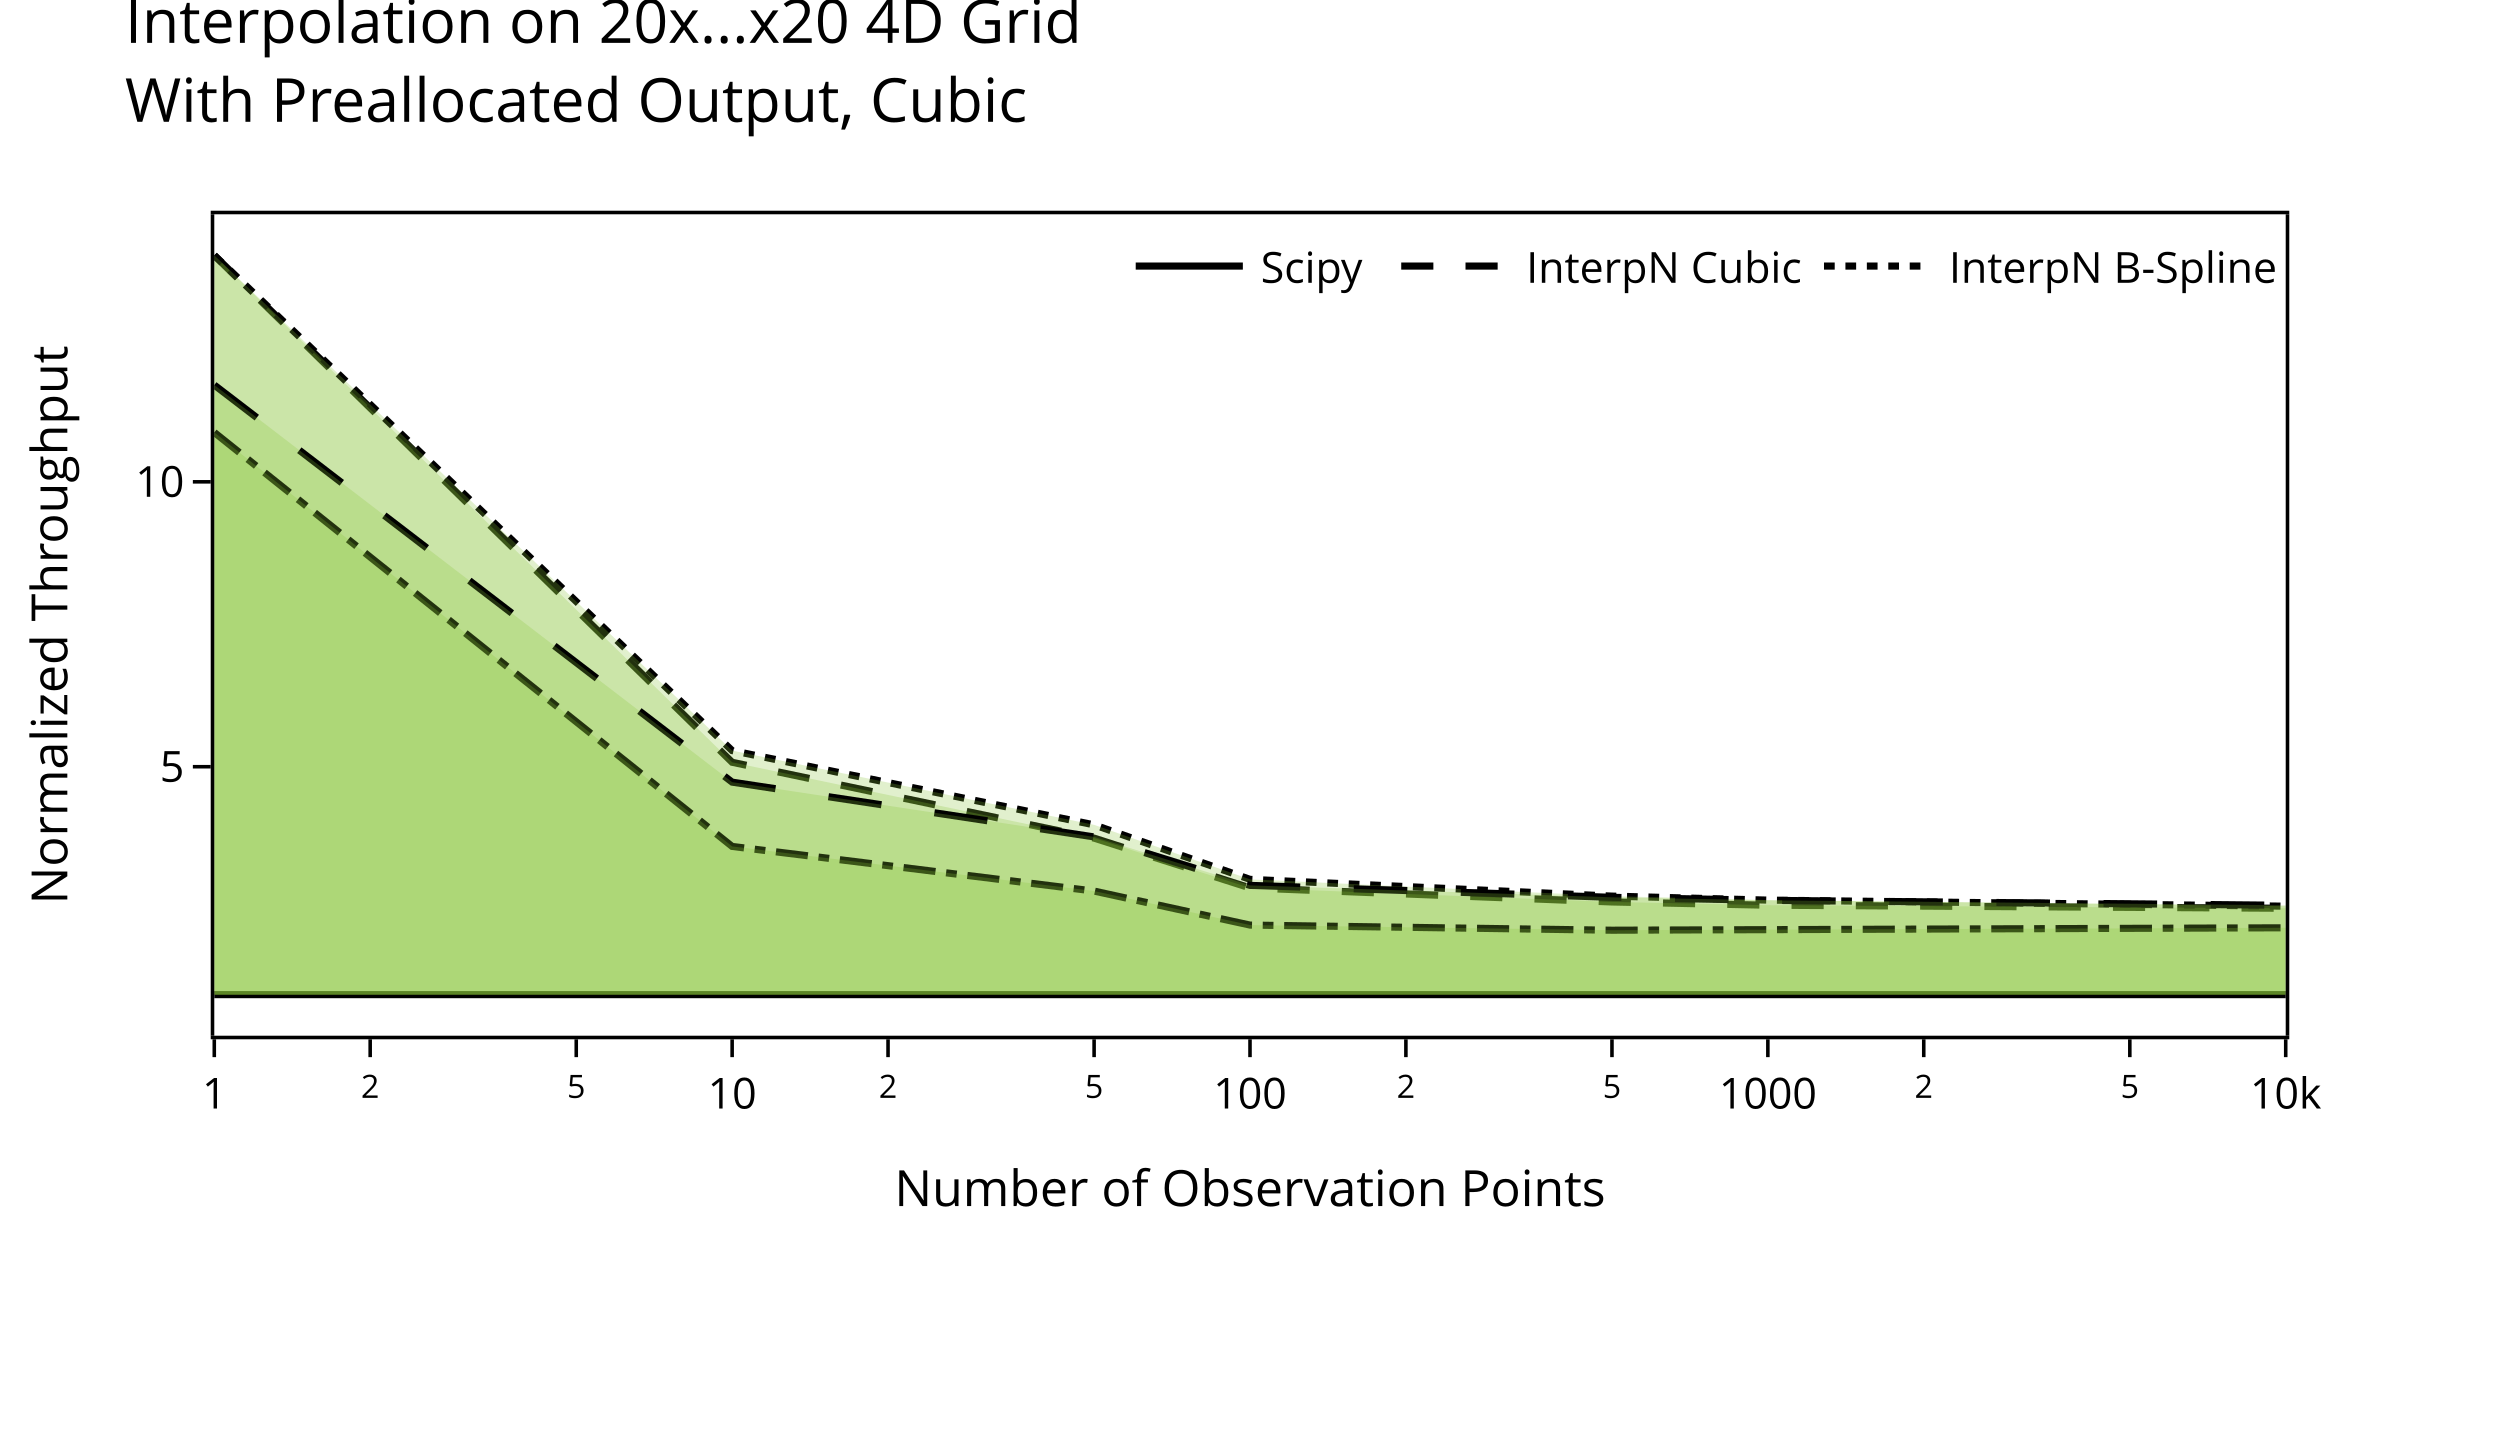
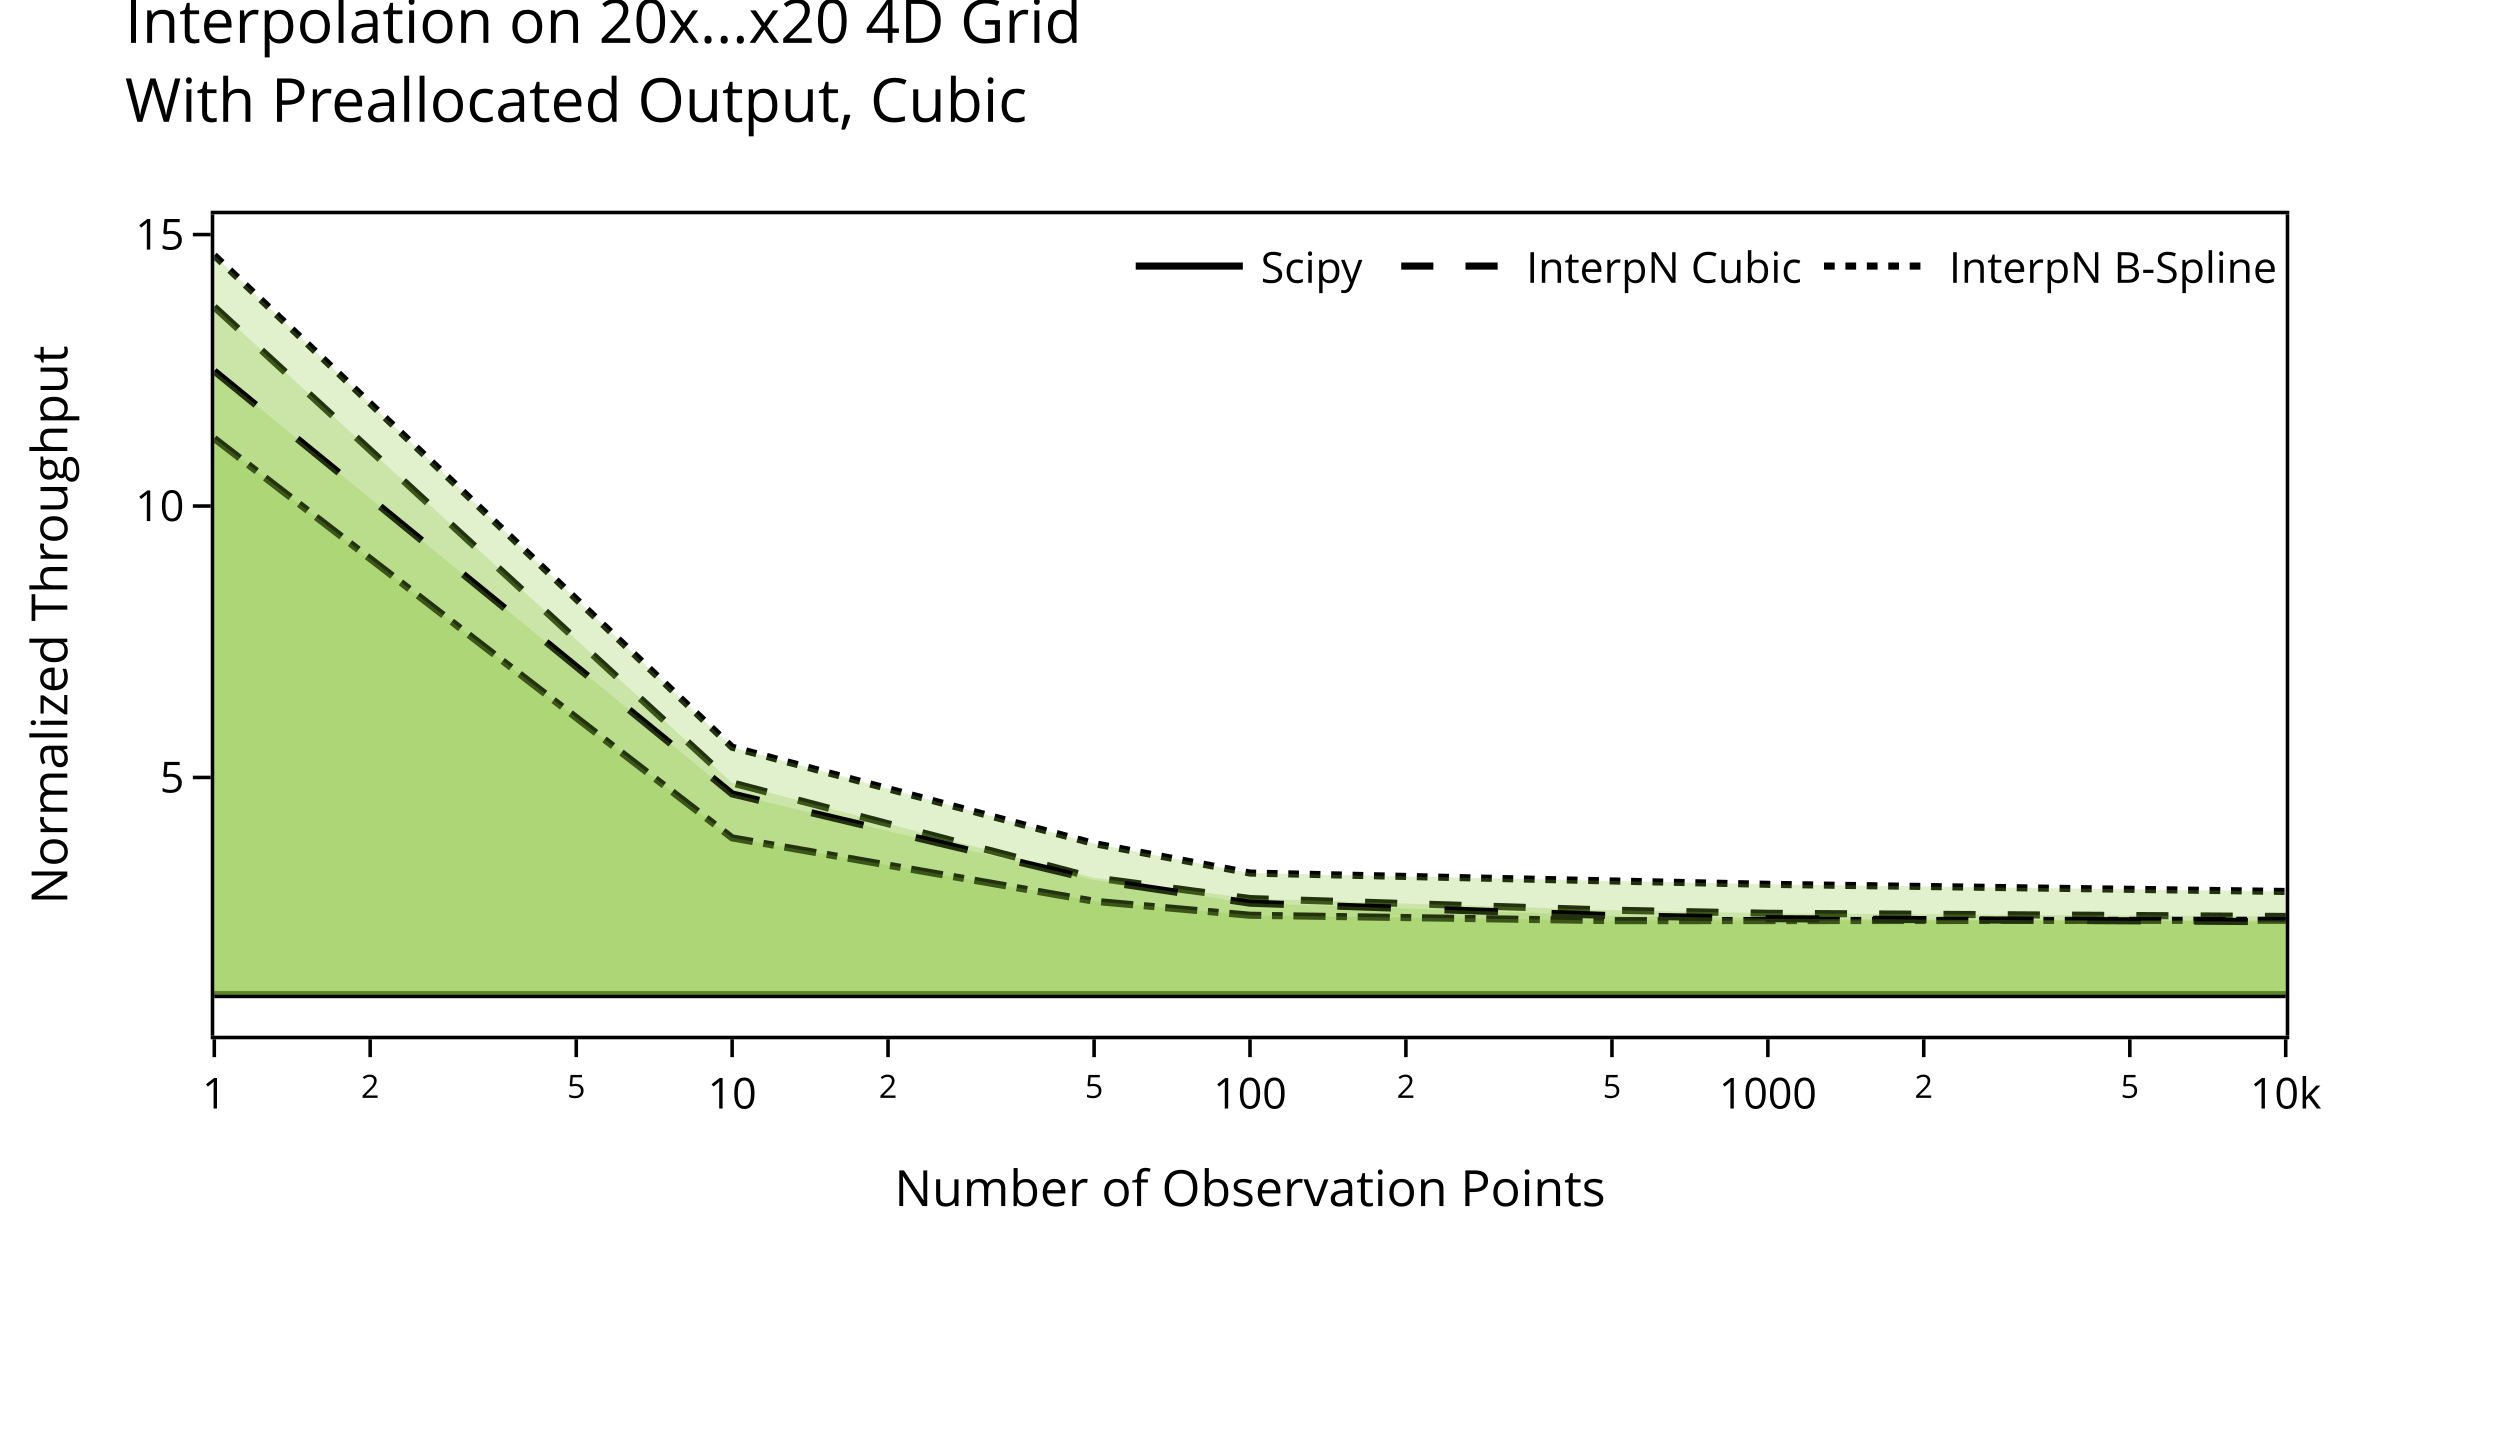
<svg xmlns="http://www.w3.org/2000/svg" class="main-svg" width="700" height="400" style="" viewBox="0 0 700 400">
  <rect x="0" y="0" width="700" height="400" style="fill: rgb(0, 0, 0); fill-opacity: 0;" />
-   <defs id="defs-880b9e">
+   <defs id="defs-2f61ee">
    <g class="clips">
-       <clipPath id="clip880b9exyplot" class="plotclip">
+       <clipPath id="clip2f61eexyplot" class="plotclip">
        <rect width="580" height="230" />
      </clipPath>
-       <clipPath class="axesclip" id="clip880b9ex">
+       <clipPath class="axesclip" id="clip2f61eex">
        <rect x="60" y="0" width="580" height="400" />
      </clipPath>
-       <clipPath class="axesclip" id="clip880b9ey">
+       <clipPath class="axesclip" id="clip2f61eey">
        <rect x="0" y="60" width="700" height="230" />
      </clipPath>
-       <clipPath class="axesclip" id="clip880b9exy">
+       <clipPath class="axesclip" id="clip2f61eexy">
        <rect x="60" y="60" width="580" height="230" />
      </clipPath>
    </g>
    <g class="gradients" />
    <g class="patterns" />
  </defs>
  <g class="bglayer">
    <rect class="bg" x="60" y="60" width="580" height="230" style="fill: rgb(0, 0, 0); fill-opacity: 0; stroke-width: 0;" />
  </g>
  <g class="layer-below">
    <g class="imagelayer" />
    <g class="shapelayer" />
  </g>
  <g class="cartesianlayer">
    <g class="subplot xy">
      <g class="layer-subplot">
        <g class="shapelayer" />
        <g class="imagelayer" />
      </g>
      <g class="minor-gridlayer">
        <g class="x" />
        <g class="y" />
      </g>
      <g class="gridlayer">
        <g class="x" />
        <g class="y" />
      </g>
      <g class="zerolinelayer" />
      <g class="layer-between">
        <g class="shapelayer" />
        <g class="imagelayer" />
      </g>
      <path class="xlines-below" />
      <path class="ylines-below" />
      <g class="overlines-below" />
      <g class="xaxislayer-below" />
      <g class="yaxislayer-below" />
      <g class="overaxes-below" />
      <g class="overplot">
-         <g class="xy" transform="translate(60,60)" clip-path="url(#clip880b9exyplot)">
+         <g class="xy" transform="translate(60,60)" clip-path="url(#clip2f61eexyplot)">
          <g class="scatterlayer mlayer">
-             <g class="trace scatter trace9d72d0" style="stroke-miterlimit: 2; opacity: 1;">
+             <g class="trace scatter tracecbdccf" style="stroke-miterlimit: 2; opacity: 1;">
              <g class="fills" />
              <g class="errorbars" />
              <g class="lines">
                <path class="js-line" d="M0,218.5L580,218.5" style="vector-effect: none; fill: none; stroke: rgb(0, 0, 0); stroke-opacity: 1; stroke-width: 2px; opacity: 1;" />
              </g>
              <g class="points" />
              <g class="text" />
            </g>
-             <g class="trace scatter trace41910e" style="stroke-miterlimit: 2; opacity: 1;">
-               <g class="fills" />
-               <g class="errorbars" />
-               <g class="lines">
-                 <path class="js-line" d="M0,11.5L145,153.44L246.35,174.68L290,188.62L391.35,192.55L435,193.46L580,194.32" style="vector-effect: none; fill: none; stroke: rgb(0, 0, 0); stroke-opacity: 1; stroke-dasharray: 9px, 9px; stroke-width: 2px; opacity: 1;" />
-               </g>
-               <g class="points" />
-               <g class="text" />
-             </g>
-             <g class="trace scatter tracefd71b2" style="stroke-miterlimit: 2; opacity: 1;">
+             <g class="trace scatter traceb5d594" style="stroke-miterlimit: 2; opacity: 1;">
+               <g class="fills" />
+               <g class="errorbars" />
+               <g class="lines">
+                 <path class="js-line" d="M0,25.92L145,159.21L246.35,185.78L290,191.6L391.35,194.85L435,195.72L580,196.61" style="vector-effect: none; fill: none; stroke: rgb(0, 0, 0); stroke-opacity: 1; stroke-dasharray: 9px, 9px; stroke-width: 2px; opacity: 1;" />
+               </g>
+               <g class="points" />
+               <g class="text" />
+             </g>
+             <g class="trace scatter trace5ea78b" style="stroke-miterlimit: 2; opacity: 1;">
              <g class="fills">
                <g>
-                   <path class="js-fill" d="M0,11.5L145,153.44L246.35,174.68L290,188.62L391.35,192.55L435,193.46L580,194.32L580,218.5L435,218.5L0,218.5Z" style="fill: rgb(139, 196, 59); fill-opacity: 0.25; stroke-width: 0;" />
+                   <path class="js-fill" d="M0,25.92L145,159.21L246.35,185.78L290,191.6L391.35,194.85L435,195.72L580,196.61L580,218.5L435,218.5L0,218.5Z" style="fill: rgb(139, 196, 59); fill-opacity: 0.25; stroke-width: 0;" />
                </g>
              </g>
              <g class="errorbars" />
              <g class="lines">
-                 <path class="js-line" d="M0,11.5L145,153.44L246.35,174.68L290,188.62L391.35,192.55L435,193.46L580,194.32L580,218.5L435,218.5L0,218.5" style="vector-effect: none; fill: none; stroke: rgb(0, 204, 150); stroke-opacity: 1; stroke-width: 0px; opacity: 1;" />
-               </g>
-               <g class="points" />
-               <g class="text" />
-             </g>
-             <g class="trace scatter trace9e1936" style="stroke-miterlimit: 2; opacity: 1;">
-               <g class="fills" />
-               <g class="errorbars" />
-               <g class="lines">
-                 <path class="js-line" d="M0,11.5L145,150.17L246.35,170.96L290,186.22L391.35,190.91L435,192.03L580,193.73" style="vector-effect: none; fill: none; stroke: rgb(0, 0, 0); stroke-opacity: 1; stroke-dasharray: 3px, 3px; stroke-width: 2px; opacity: 1;" />
-               </g>
-               <g class="points" />
-               <g class="text" />
-             </g>
-             <g class="trace scatter trace2ce3fc" style="stroke-miterlimit: 2; opacity: 1;">
+                 <path class="js-line" d="M0,25.92L145,159.21L246.35,185.78L290,191.6L391.35,194.85L435,195.72L580,196.61L580,218.5L435,218.5L0,218.5" style="vector-effect: none; fill: none; stroke: rgb(0, 204, 150); stroke-opacity: 1; stroke-width: 0px; opacity: 1;" />
+               </g>
+               <g class="points" />
+               <g class="text" />
+             </g>
+             <g class="trace scatter trace9fac45" style="stroke-miterlimit: 2; opacity: 1;">
+               <g class="fills" />
+               <g class="errorbars" />
+               <g class="lines">
+                 <path class="js-line" d="M0,11.5L145,149.22L246.35,176.2L290,184.45L391.35,186.67L435,187.61L580,189.61" style="vector-effect: none; fill: none; stroke: rgb(0, 0, 0); stroke-opacity: 1; stroke-dasharray: 3px, 3px; stroke-width: 2px; opacity: 1;" />
+               </g>
+               <g class="points" />
+               <g class="text" />
+             </g>
+             <g class="trace scatter trace892537" style="stroke-miterlimit: 2; opacity: 1;">
              <g class="fills">
                <g>
-                   <path class="js-fill" d="M0,11.5L145,150.17L246.35,170.96L290,186.22L391.35,190.91L435,192.03L580,193.73L580,218.5L435,218.5L0,218.5Z" style="fill: rgb(139, 196, 59); fill-opacity: 0.25; stroke-width: 0;" />
+                   <path class="js-fill" d="M0,11.5L145,149.22L246.35,176.2L290,184.45L391.35,186.67L435,187.61L580,189.61L580,218.5L435,218.5L0,218.5Z" style="fill: rgb(139, 196, 59); fill-opacity: 0.25; stroke-width: 0;" />
                </g>
              </g>
              <g class="errorbars" />
              <g class="lines">
-                 <path class="js-line" d="M0,11.5L145,150.17L246.35,170.96L290,186.22L391.35,190.91L435,192.03L580,193.73L580,218.5L435,218.5L0,218.5" style="vector-effect: none; fill: none; stroke: rgb(255, 161, 90); stroke-opacity: 1; stroke-width: 0px; opacity: 1;" />
-               </g>
-               <g class="points" />
-               <g class="text" />
-             </g>
-             <g class="trace scatter trace930555" style="stroke-miterlimit: 2; opacity: 1;">
-               <g class="fills" />
-               <g class="errorbars" />
-               <g class="lines">
-                 <path class="js-line" d="M0,61.08L145,177L246.35,189.5L290,199.02L391.35,200.46L580,199.78" style="vector-effect: none; fill: none; stroke: rgb(0, 0, 0); stroke-opacity: 1; stroke-dasharray: 9px, 3px, 3px, 3px; stroke-width: 2px; opacity: 1;" />
-               </g>
-               <g class="points" />
-               <g class="text" />
-             </g>
-             <g class="trace scatter trace175d79" style="stroke-miterlimit: 2; opacity: 1;">
+                 <path class="js-line" d="M0,11.5L145,149.22L246.35,176.2L290,184.45L391.35,186.67L435,187.61L580,189.61L580,218.5L435,218.5L0,218.5" style="vector-effect: none; fill: none; stroke: rgb(255, 161, 90); stroke-opacity: 1; stroke-width: 0px; opacity: 1;" />
+               </g>
+               <g class="points" />
+               <g class="text" />
+             </g>
+             <g class="trace scatter trace13fc03" style="stroke-miterlimit: 2; opacity: 1;">
+               <g class="fills" />
+               <g class="errorbars" />
+               <g class="lines">
+                 <path class="js-line" d="M0,62.76L145,174.61L246.35,192.35L290,196.27L391.35,197.78L580,197.68" style="vector-effect: none; fill: none; stroke: rgb(0, 0, 0); stroke-opacity: 1; stroke-dasharray: 9px, 3px, 3px, 3px; stroke-width: 2px; opacity: 1;" />
+               </g>
+               <g class="points" />
+               <g class="text" />
+             </g>
+             <g class="trace scatter trace03b548" style="stroke-miterlimit: 2; opacity: 1;">
              <g class="fills">
                <g>
-                   <path class="js-fill" d="M0,61.08L145,177L246.35,189.5L290,199.02L391.35,200.46L580,199.78L580,218.5L0,218.5Z" style="fill: rgb(139, 196, 59); fill-opacity: 0.25; stroke-width: 0;" />
+                   <path class="js-fill" d="M0,62.76L145,174.61L246.35,192.35L290,196.27L391.35,197.78L580,197.68L580,218.5L0,218.5Z" style="fill: rgb(139, 196, 59); fill-opacity: 0.25; stroke-width: 0;" />
                </g>
              </g>
              <g class="errorbars" />
              <g class="lines">
-                 <path class="js-line" d="M0,61.08L145,177L246.35,189.5L290,199.02L391.35,200.46L580,199.78L580,218.5L0,218.5" style="vector-effect: none; fill: none; stroke: rgb(255, 102, 146); stroke-opacity: 1; stroke-width: 0px; opacity: 1;" />
-               </g>
-               <g class="points" />
-               <g class="text" />
-             </g>
-             <g class="trace scatter traceacfc17" style="stroke-miterlimit: 2; opacity: 1;">
-               <g class="fills" />
-               <g class="errorbars" />
-               <g class="lines">
-                 <path class="js-line" d="M0,47.81L145,159L246.35,174.34L290,187.91L391.35,191.25L435,192.09L580,193.48" style="vector-effect: none; fill: none; stroke: rgb(0, 0, 0); stroke-opacity: 1; stroke-dasharray: 15px, 15px; stroke-width: 2px; opacity: 1;" />
-               </g>
-               <g class="points" />
-               <g class="text" />
-             </g>
-             <g class="trace scatter traceac61f6" style="stroke-miterlimit: 2; opacity: 1;">
+                 <path class="js-line" d="M0,62.76L145,174.61L246.35,192.35L290,196.27L391.35,197.78L580,197.68L580,218.5L0,218.5" style="vector-effect: none; fill: none; stroke: rgb(255, 102, 146); stroke-opacity: 1; stroke-width: 0px; opacity: 1;" />
+               </g>
+               <g class="points" />
+               <g class="text" />
+             </g>
+             <g class="trace scatter trace31676c" style="stroke-miterlimit: 2; opacity: 1;">
+               <g class="fills" />
+               <g class="errorbars" />
+               <g class="lines">
+                 <path class="js-line" d="M0,43.88L145,162.3L246.35,186.4L290,192.89L391.35,196.37L435,197.22L580,198.09" style="vector-effect: none; fill: none; stroke: rgb(0, 0, 0); stroke-opacity: 1; stroke-dasharray: 15px, 15px; stroke-width: 2px; opacity: 1;" />
+               </g>
+               <g class="points" />
+               <g class="text" />
+             </g>
+             <g class="trace scatter trace04eb0d" style="stroke-miterlimit: 2; opacity: 1;">
              <g class="fills">
                <g>
-                   <path class="js-fill" d="M0,47.81L145,159L246.35,174.34L290,187.91L391.35,191.25L435,192.09L580,193.48L580,218.5L435,218.5L0,218.5Z" style="fill: rgb(139, 196, 59); fill-opacity: 0.25; stroke-width: 0;" />
+                   <path class="js-fill" d="M0,43.88L145,162.3L246.35,186.4L290,192.89L391.35,196.37L435,197.22L580,198.09L580,218.5L435,218.5L0,218.5Z" style="fill: rgb(139, 196, 59); fill-opacity: 0.25; stroke-width: 0;" />
                </g>
              </g>
              <g class="errorbars" />
              <g class="lines">
-                 <path class="js-line" d="M0,47.81L145,159L246.35,174.34L290,187.91L391.35,191.25L435,192.09L580,193.48L580,218.5L435,218.5L0,218.5" style="vector-effect: none; fill: none; stroke: rgb(255, 151, 255); stroke-opacity: 1; stroke-width: 0px; opacity: 1;" />
+                 <path class="js-line" d="M0,43.88L145,162.3L246.35,186.4L290,192.89L391.35,196.37L435,197.22L580,198.09L580,218.5L435,218.5L0,218.5" style="vector-effect: none; fill: none; stroke: rgb(255, 151, 255); stroke-opacity: 1; stroke-width: 0px; opacity: 1;" />
              </g>
              <g class="points" />
              <g class="text" />
            </g>
          </g>
        </g>
      </g>
      <path class="xlines-above crisp" d="M59,290.5H641M59,59.5H641" style="fill: none; stroke-width: 1px; stroke: rgb(0, 0, 0); stroke-opacity: 1;" />
      <path class="ylines-above crisp" d="M59.5,60V290M640.5,60V290" style="fill: none; stroke-width: 1px; stroke: rgb(0, 0, 0); stroke-opacity: 1;" />
      <g class="overlines-above" />
      <g class="xaxislayer-above">
        <path class="xtick ticks crisp" d="M0,291v5" transform="translate(60,0)" style="stroke: rgb(0, 0, 0); stroke-opacity: 1; stroke-width: 1px;" />
        <path class="xtick ticks crisp" d="M0,291v5" transform="translate(103.65,0)" style="stroke: rgb(0, 0, 0); stroke-opacity: 1; stroke-width: 1px;" />
        <path class="xtick ticks crisp" d="M0,291v5" transform="translate(161.35,0)" style="stroke: rgb(0, 0, 0); stroke-opacity: 1; stroke-width: 1px;" />
        <path class="xtick ticks crisp" d="M0,291v5" transform="translate(205,0)" style="stroke: rgb(0, 0, 0); stroke-opacity: 1; stroke-width: 1px;" />
        <path class="xtick ticks crisp" d="M0,291v5" transform="translate(248.65,0)" style="stroke: rgb(0, 0, 0); stroke-opacity: 1; stroke-width: 1px;" />
        <path class="xtick ticks crisp" d="M0,291v5" transform="translate(306.35,0)" style="stroke: rgb(0, 0, 0); stroke-opacity: 1; stroke-width: 1px;" />
        <path class="xtick ticks crisp" d="M0,291v5" transform="translate(350,0)" style="stroke: rgb(0, 0, 0); stroke-opacity: 1; stroke-width: 1px;" />
        <path class="xtick ticks crisp" d="M0,291v5" transform="translate(393.65,0)" style="stroke: rgb(0, 0, 0); stroke-opacity: 1; stroke-width: 1px;" />
        <path class="xtick ticks crisp" d="M0,291v5" transform="translate(451.35,0)" style="stroke: rgb(0, 0, 0); stroke-opacity: 1; stroke-width: 1px;" />
        <path class="xtick ticks crisp" d="M0,291v5" transform="translate(495,0)" style="stroke: rgb(0, 0, 0); stroke-opacity: 1; stroke-width: 1px;" />
        <path class="xtick ticks crisp" d="M0,291v5" transform="translate(538.65,0)" style="stroke: rgb(0, 0, 0); stroke-opacity: 1; stroke-width: 1px;" />
        <path class="xtick ticks crisp" d="M0,291v5" transform="translate(596.35,0)" style="stroke: rgb(0, 0, 0); stroke-opacity: 1; stroke-width: 1px;" />
        <path class="xtick ticks crisp" d="M0,291v5" transform="translate(640,0)" style="stroke: rgb(0, 0, 0); stroke-opacity: 1; stroke-width: 1px;" />
        <g class="xtick">
          <text text-anchor="middle" x="0" y="310.4" transform="translate(60,0)" style="font-family: 'Open Sans', verdana, arial, sans-serif; font-size: 12px; fill: rgb(0, 0, 0); fill-opacity: 1; white-space: pre; opacity: 1;">1</text>
        </g>
        <g class="xtick">
          <text text-anchor="middle" x="0" y="307.4" style="font-family: 'Open Sans', verdana, arial, sans-serif; font-size: 9px; fill: rgb(0, 0, 0); fill-opacity: 1; white-space: pre; opacity: 1;" transform="translate(103.65,0)">2</text>
        </g>
        <g class="xtick">
          <text text-anchor="middle" x="0" y="307.4" style="font-family: 'Open Sans', verdana, arial, sans-serif; font-size: 9px; fill: rgb(0, 0, 0); fill-opacity: 1; white-space: pre; opacity: 1;" transform="translate(161.35,0)">5</text>
        </g>
        <g class="xtick">
          <text text-anchor="middle" x="0" y="310.4" style="font-family: 'Open Sans', verdana, arial, sans-serif; font-size: 12px; fill: rgb(0, 0, 0); fill-opacity: 1; white-space: pre; opacity: 1;" transform="translate(205,0)">10</text>
        </g>
        <g class="xtick">
          <text text-anchor="middle" x="0" y="307.4" style="font-family: 'Open Sans', verdana, arial, sans-serif; font-size: 9px; fill: rgb(0, 0, 0); fill-opacity: 1; white-space: pre; opacity: 1;" transform="translate(248.65,0)">2</text>
        </g>
        <g class="xtick">
          <text text-anchor="middle" x="0" y="307.4" style="font-family: 'Open Sans', verdana, arial, sans-serif; font-size: 9px; fill: rgb(0, 0, 0); fill-opacity: 1; white-space: pre; opacity: 1;" transform="translate(306.35,0)">5</text>
        </g>
        <g class="xtick">
          <text text-anchor="middle" x="0" y="310.4" style="font-family: 'Open Sans', verdana, arial, sans-serif; font-size: 12px; fill: rgb(0, 0, 0); fill-opacity: 1; white-space: pre; opacity: 1;" transform="translate(350,0)">100</text>
        </g>
        <g class="xtick">
          <text text-anchor="middle" x="0" y="307.4" style="font-family: 'Open Sans', verdana, arial, sans-serif; font-size: 9px; fill: rgb(0, 0, 0); fill-opacity: 1; white-space: pre; opacity: 1;" transform="translate(393.65,0)">2</text>
        </g>
        <g class="xtick">
          <text text-anchor="middle" x="0" y="307.4" style="font-family: 'Open Sans', verdana, arial, sans-serif; font-size: 9px; fill: rgb(0, 0, 0); fill-opacity: 1; white-space: pre; opacity: 1;" transform="translate(451.35,0)">5</text>
        </g>
        <g class="xtick">
          <text text-anchor="middle" x="0" y="310.4" style="font-family: 'Open Sans', verdana, arial, sans-serif; font-size: 12px; fill: rgb(0, 0, 0); fill-opacity: 1; white-space: pre; opacity: 1;" transform="translate(495,0)">1000</text>
        </g>
        <g class="xtick">
          <text text-anchor="middle" x="0" y="307.4" style="font-family: 'Open Sans', verdana, arial, sans-serif; font-size: 9px; fill: rgb(0, 0, 0); fill-opacity: 1; white-space: pre; opacity: 1;" transform="translate(538.65,0)">2</text>
        </g>
        <g class="xtick">
          <text text-anchor="middle" x="0" y="307.4" style="font-family: 'Open Sans', verdana, arial, sans-serif; font-size: 9px; fill: rgb(0, 0, 0); fill-opacity: 1; white-space: pre; opacity: 1;" transform="translate(596.35,0)">5</text>
        </g>
        <g class="xtick">
          <text text-anchor="middle" x="0" y="310.4" style="font-family: 'Open Sans', verdana, arial, sans-serif; font-size: 12px; fill: rgb(0, 0, 0); fill-opacity: 1; white-space: pre; opacity: 1;" transform="translate(640,0)">10k</text>
        </g>
      </g>
      <g class="yaxislayer-above">
-         <path class="ytick ticks crisp" d="M59,0h-5" transform="translate(0,214.68)" style="stroke: rgb(0, 0, 0); stroke-opacity: 1; stroke-width: 1px;" />
-         <path class="ytick ticks crisp" d="M59,0h-5" transform="translate(0,134.91)" style="stroke: rgb(0, 0, 0); stroke-opacity: 1; stroke-width: 1px;" />
+         <path class="ytick ticks crisp" d="M59,0h-5" transform="translate(0,217.69)" style="stroke: rgb(0, 0, 0); stroke-opacity: 1; stroke-width: 1px;" />
+         <path class="ytick ticks crisp" d="M59,0h-5" transform="translate(0,141.69)" style="stroke: rgb(0, 0, 0); stroke-opacity: 1; stroke-width: 1px;" />
+         <path class="ytick ticks crisp" d="M59,0h-5" transform="translate(0,65.68)" style="stroke: rgb(0, 0, 0); stroke-opacity: 1; stroke-width: 1px;" />
        <g class="ytick">
-           <text text-anchor="end" x="51.6" y="4.2" transform="translate(0,214.68)" style="font-family: 'Open Sans', verdana, arial, sans-serif; font-size: 12px; fill: rgb(0, 0, 0); fill-opacity: 1; white-space: pre; opacity: 1;">5</text>
+           <text text-anchor="end" x="51.6" y="4.2" transform="translate(0,217.69)" style="font-family: 'Open Sans', verdana, arial, sans-serif; font-size: 12px; fill: rgb(0, 0, 0); fill-opacity: 1; white-space: pre; opacity: 1;">5</text>
        </g>
        <g class="ytick">
-           <text text-anchor="end" x="51.6" y="4.2" style="font-family: 'Open Sans', verdana, arial, sans-serif; font-size: 12px; fill: rgb(0, 0, 0); fill-opacity: 1; white-space: pre; opacity: 1;" transform="translate(0,134.91)">10</text>
+           <text text-anchor="end" x="51.6" y="4.2" style="font-family: 'Open Sans', verdana, arial, sans-serif; font-size: 12px; fill: rgb(0, 0, 0); fill-opacity: 1; white-space: pre; opacity: 1;" transform="translate(0,141.69)">10</text>
+         </g>
+         <g class="ytick">
+           <text text-anchor="end" x="51.6" y="4.2" style="font-family: 'Open Sans', verdana, arial, sans-serif; font-size: 12px; fill: rgb(0, 0, 0); fill-opacity: 1; white-space: pre; opacity: 1;" transform="translate(0,65.68)">15</text>
        </g>
      </g>
      <g class="overaxes-above" />
    </g>
  </g>
  <g class="polarlayer" />
  <g class="smithlayer" />
  <g class="ternarylayer" />
  <g class="geolayer" />
  <g class="funnelarealayer" />
  <g class="pielayer" />
  <g class="iciclelayer" />
  <g class="treemaplayer" />
  <g class="sunburstlayer" />
  <g class="glimages" />
-   <defs id="topdefs-880b9e">
+   <defs id="topdefs-2f61ee">
    <g class="clips" />
-     <clipPath id="legend880b9e">
+     <clipPath id="legend2f61ee">
      <rect width="327" height="29" x="0" y="0" />
    </clipPath>
  </defs>
  <g class="layer-above">
    <g class="imagelayer" />
    <g class="shapelayer" />
  </g>
  <g class="infolayer">
    <g class="legend" pointer-events="all" transform="translate(313,60)">
      <rect class="bg" shape-rendering="crispEdges" width="327" height="29" x="0" y="0" style="stroke: rgb(68, 68, 68); stroke-opacity: 1; fill: rgb(0, 0, 0); fill-opacity: 0; stroke-width: 0px;" />
-       <g class="scrollbox" transform="" clip-path="url(#legend880b9e)">
+       <g class="scrollbox" transform="" clip-path="url(#legend2f61ee)">
        <g class="groups">
          <g class="traces" transform="translate(0,14.5)" style="opacity: 1;">
            <text class="legendtext" text-anchor="start" x="40" y="4.68" style="font-family: 'Open Sans', verdana, arial, sans-serif; font-size: 12px; fill: rgb(0, 0, 0); fill-opacity: 1; white-space: pre;">Scipy</text>
            <g class="layers" style="opacity: 1;">
              <g class="legendfill" />
              <g class="legendlines">
                <path class="js-line" d="M5,0h30" style="fill: none; stroke: rgb(0, 0, 0); stroke-opacity: 1; stroke-width: 2px;" />
              </g>
              <g class="legendsymbols">
                <g class="legendpoints" />
              </g>
            </g>
            <rect class="legendtoggle" x="0" y="-9.5" width="71.844" height="19" style="fill: rgb(0, 0, 0); fill-opacity: 0;" />
          </g>
          <g class="traces" transform="translate(74.34375,14.5)" style="opacity: 1;">
            <text class="legendtext" text-anchor="start" x="40" y="4.68" style="font-family: 'Open Sans', verdana, arial, sans-serif; font-size: 12px; fill: rgb(0, 0, 0); fill-opacity: 1; white-space: pre;">InterpN Cubic</text>
            <g class="layers" style="opacity: 1;">
              <g class="legendfill" />
              <g class="legendlines">
                <path class="js-line" d="M5,0h30" style="fill: none; stroke: rgb(0, 0, 0); stroke-opacity: 1; stroke-dasharray: 9px, 9px; stroke-width: 2px;" />
              </g>
              <g class="legendsymbols">
                <g class="legendpoints" />
              </g>
            </g>
            <rect class="legendtoggle" x="0" y="-9.5" width="115.875" height="19" style="fill: rgb(0, 0, 0); fill-opacity: 0;" />
          </g>
          <g class="traces" transform="translate(192.7188,14.5)" style="opacity: 1;">
            <text class="legendtext" text-anchor="start" x="40" y="4.68" style="font-family: 'Open Sans', verdana, arial, sans-serif; font-size: 12px; fill: rgb(0, 0, 0); fill-opacity: 1; white-space: pre;">InterpN B-Spline</text>
            <g class="layers" style="opacity: 1;">
              <g class="legendfill" />
              <g class="legendlines">
                <path class="js-line" d="M5,0h30" style="fill: none; stroke: rgb(0, 0, 0); stroke-opacity: 1; stroke-dasharray: 3px, 3px; stroke-width: 2px;" />
              </g>
              <g class="legendsymbols">
                <g class="legendpoints" />
              </g>
            </g>
            <rect class="legendtoggle" x="0" y="-9.5" width="130.875" height="19" style="fill: rgb(0, 0, 0); fill-opacity: 0;" />
          </g>
        </g>
      </g>
      <rect class="scrollbar" rx="20" ry="3" width="0" height="0" x="0" y="0" style="fill: rgb(128, 139, 164); fill-opacity: 1;" />
    </g>
    <g class="g-gtitle">
      <text class="gtitle" x="35" y="12" text-anchor="start" dy="0.7em" style="opacity: 1; font-family: 'Open Sans', verdana, arial, sans-serif; font-size: 17px; fill: rgb(0, 0, 0); fill-opacity: 1; white-space: pre;">
        <tspan class="line" dy="0em" x="35" y="12">Interpolation on 20x...x20 4D Grid</tspan>
        <tspan class="line" dy="1.3em" x="35" y="12">With Preallocated Output, Cubic</tspan>
      </text>
    </g>
    <g class="g-xtitle">
      <text class="xtitle" x="350" y="337.706" text-anchor="middle" style="opacity: 1; font-family: 'Open Sans', verdana, arial, sans-serif; font-size: 14px; fill: rgb(0, 0, 0); fill-opacity: 1; white-space: pre;">Number of Observation Points</text>
    </g>
    <g class="g-ytitle">
      <text class="ytitle" transform="rotate(-90,18.85,175)" x="18.85" y="175" text-anchor="middle" style="opacity: 1; font-family: 'Open Sans', verdana, arial, sans-serif; font-size: 14px; fill: rgb(0, 0, 0); fill-opacity: 1; white-space: pre;">Normalized Throughput</text>
    </g>
  </g>
</svg>
